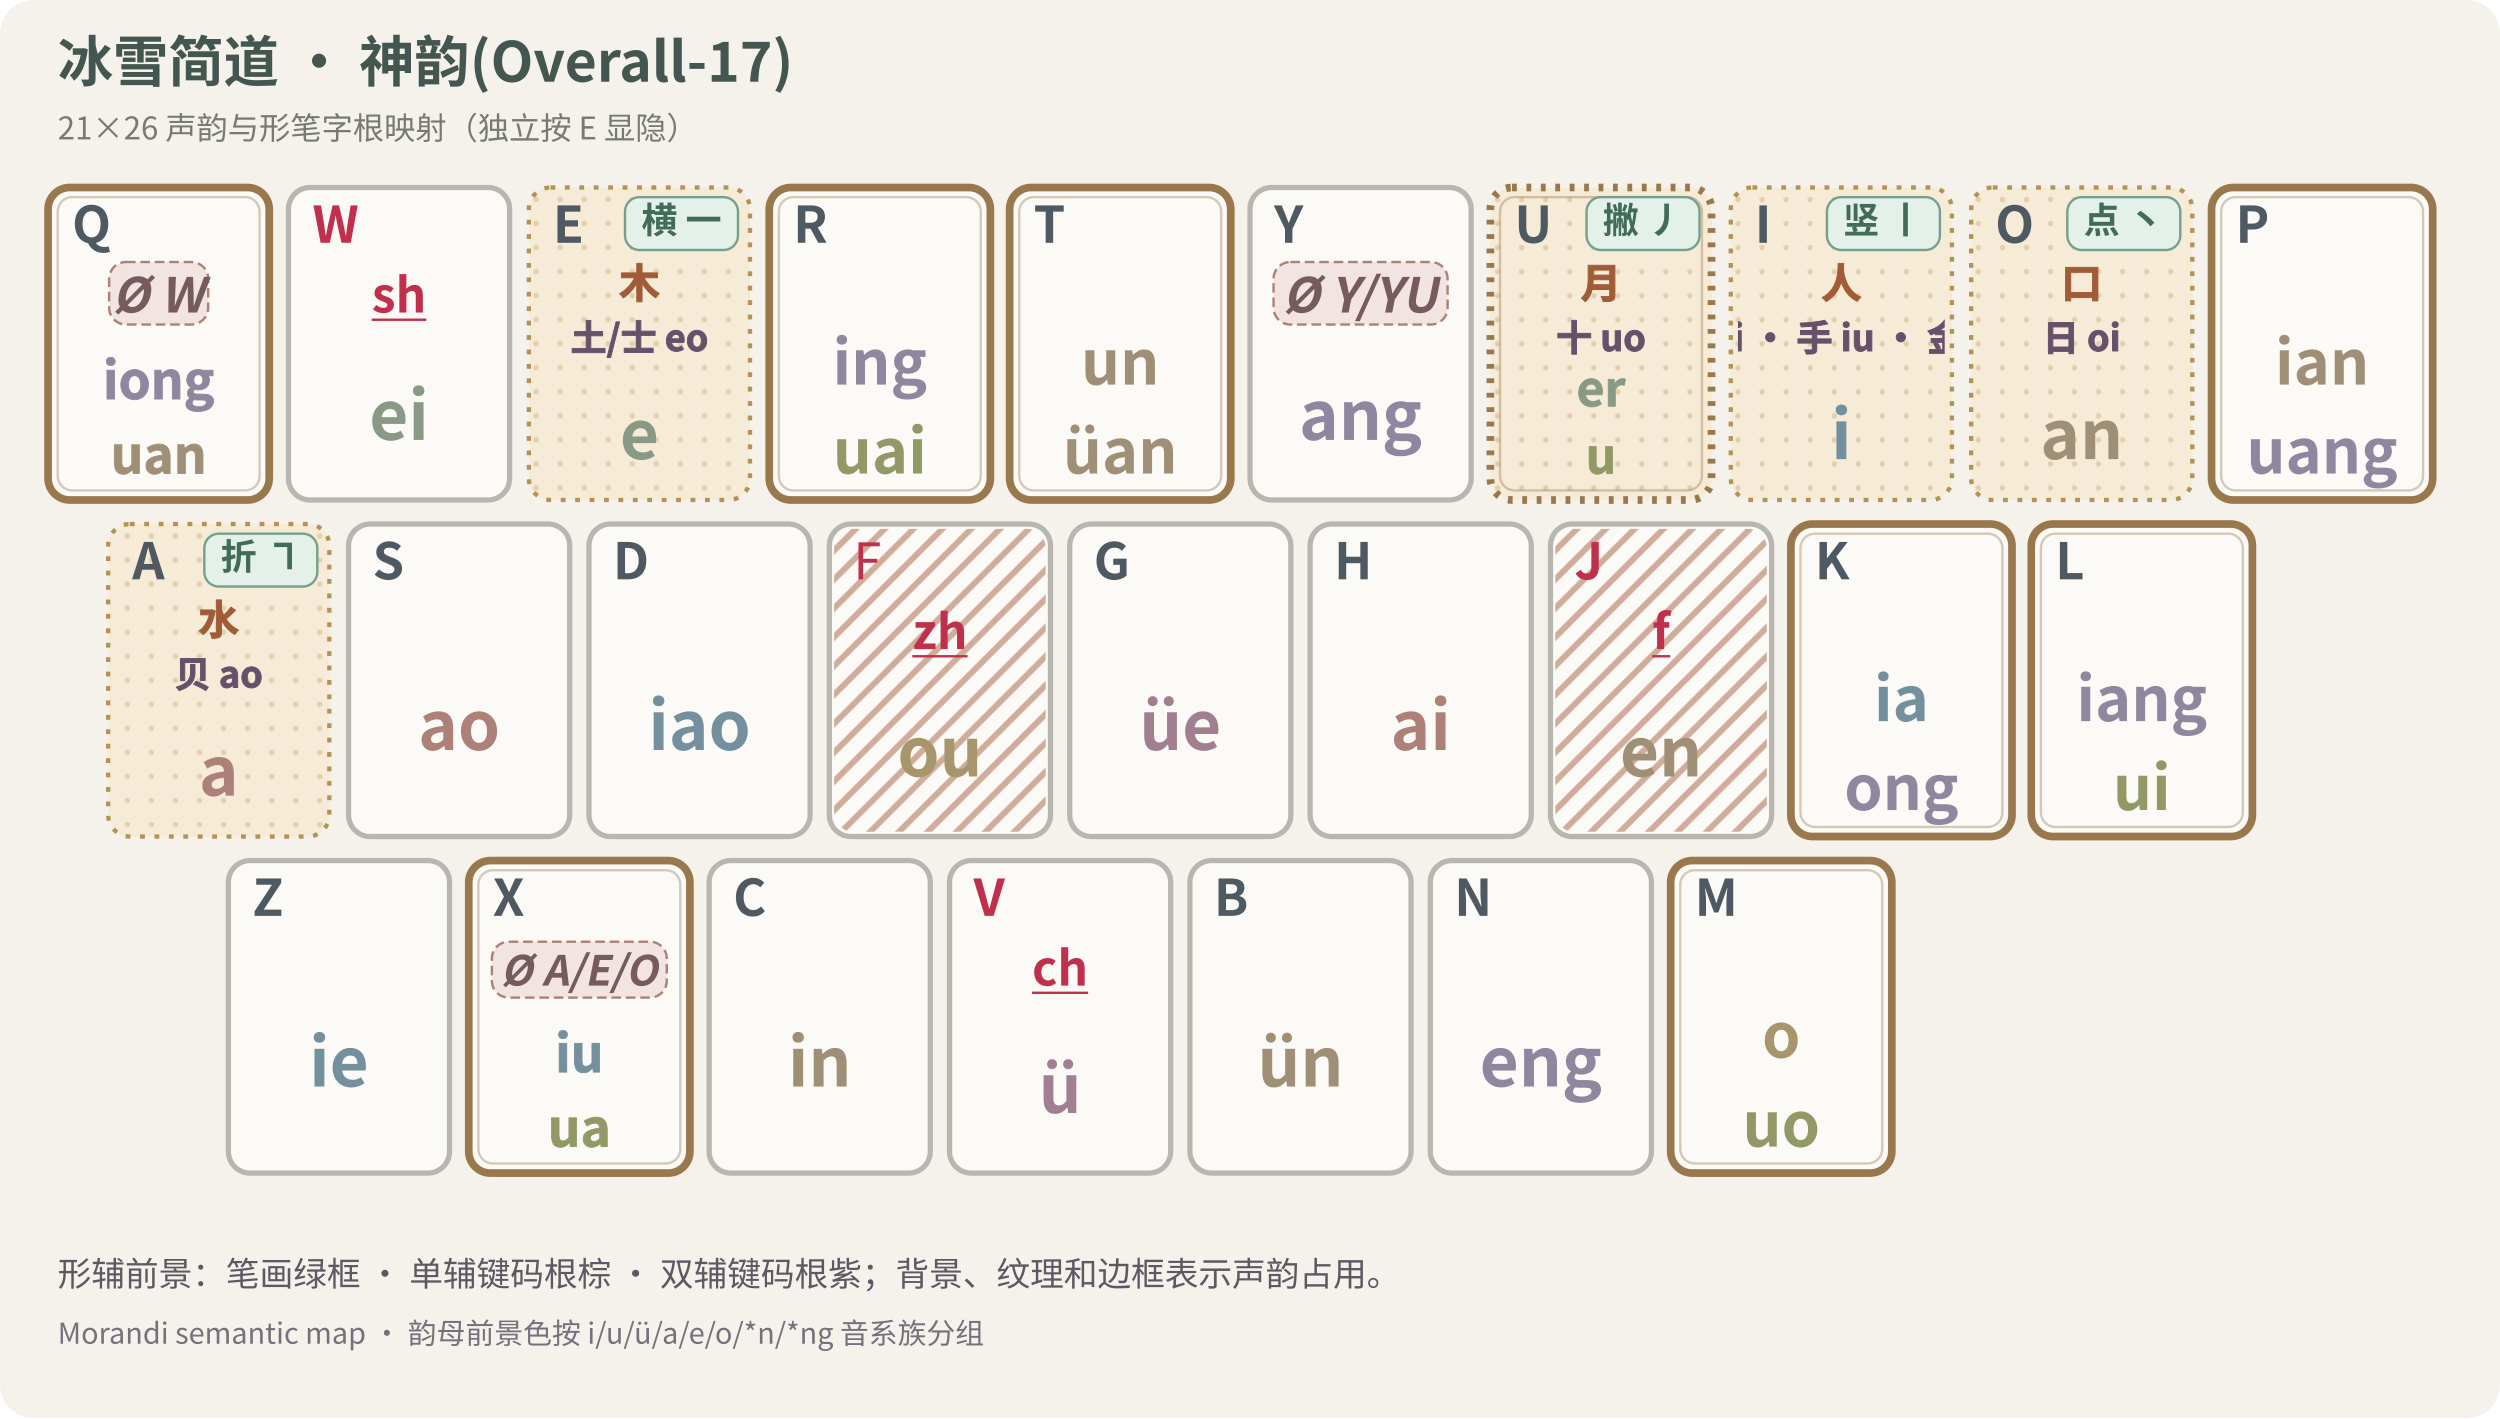
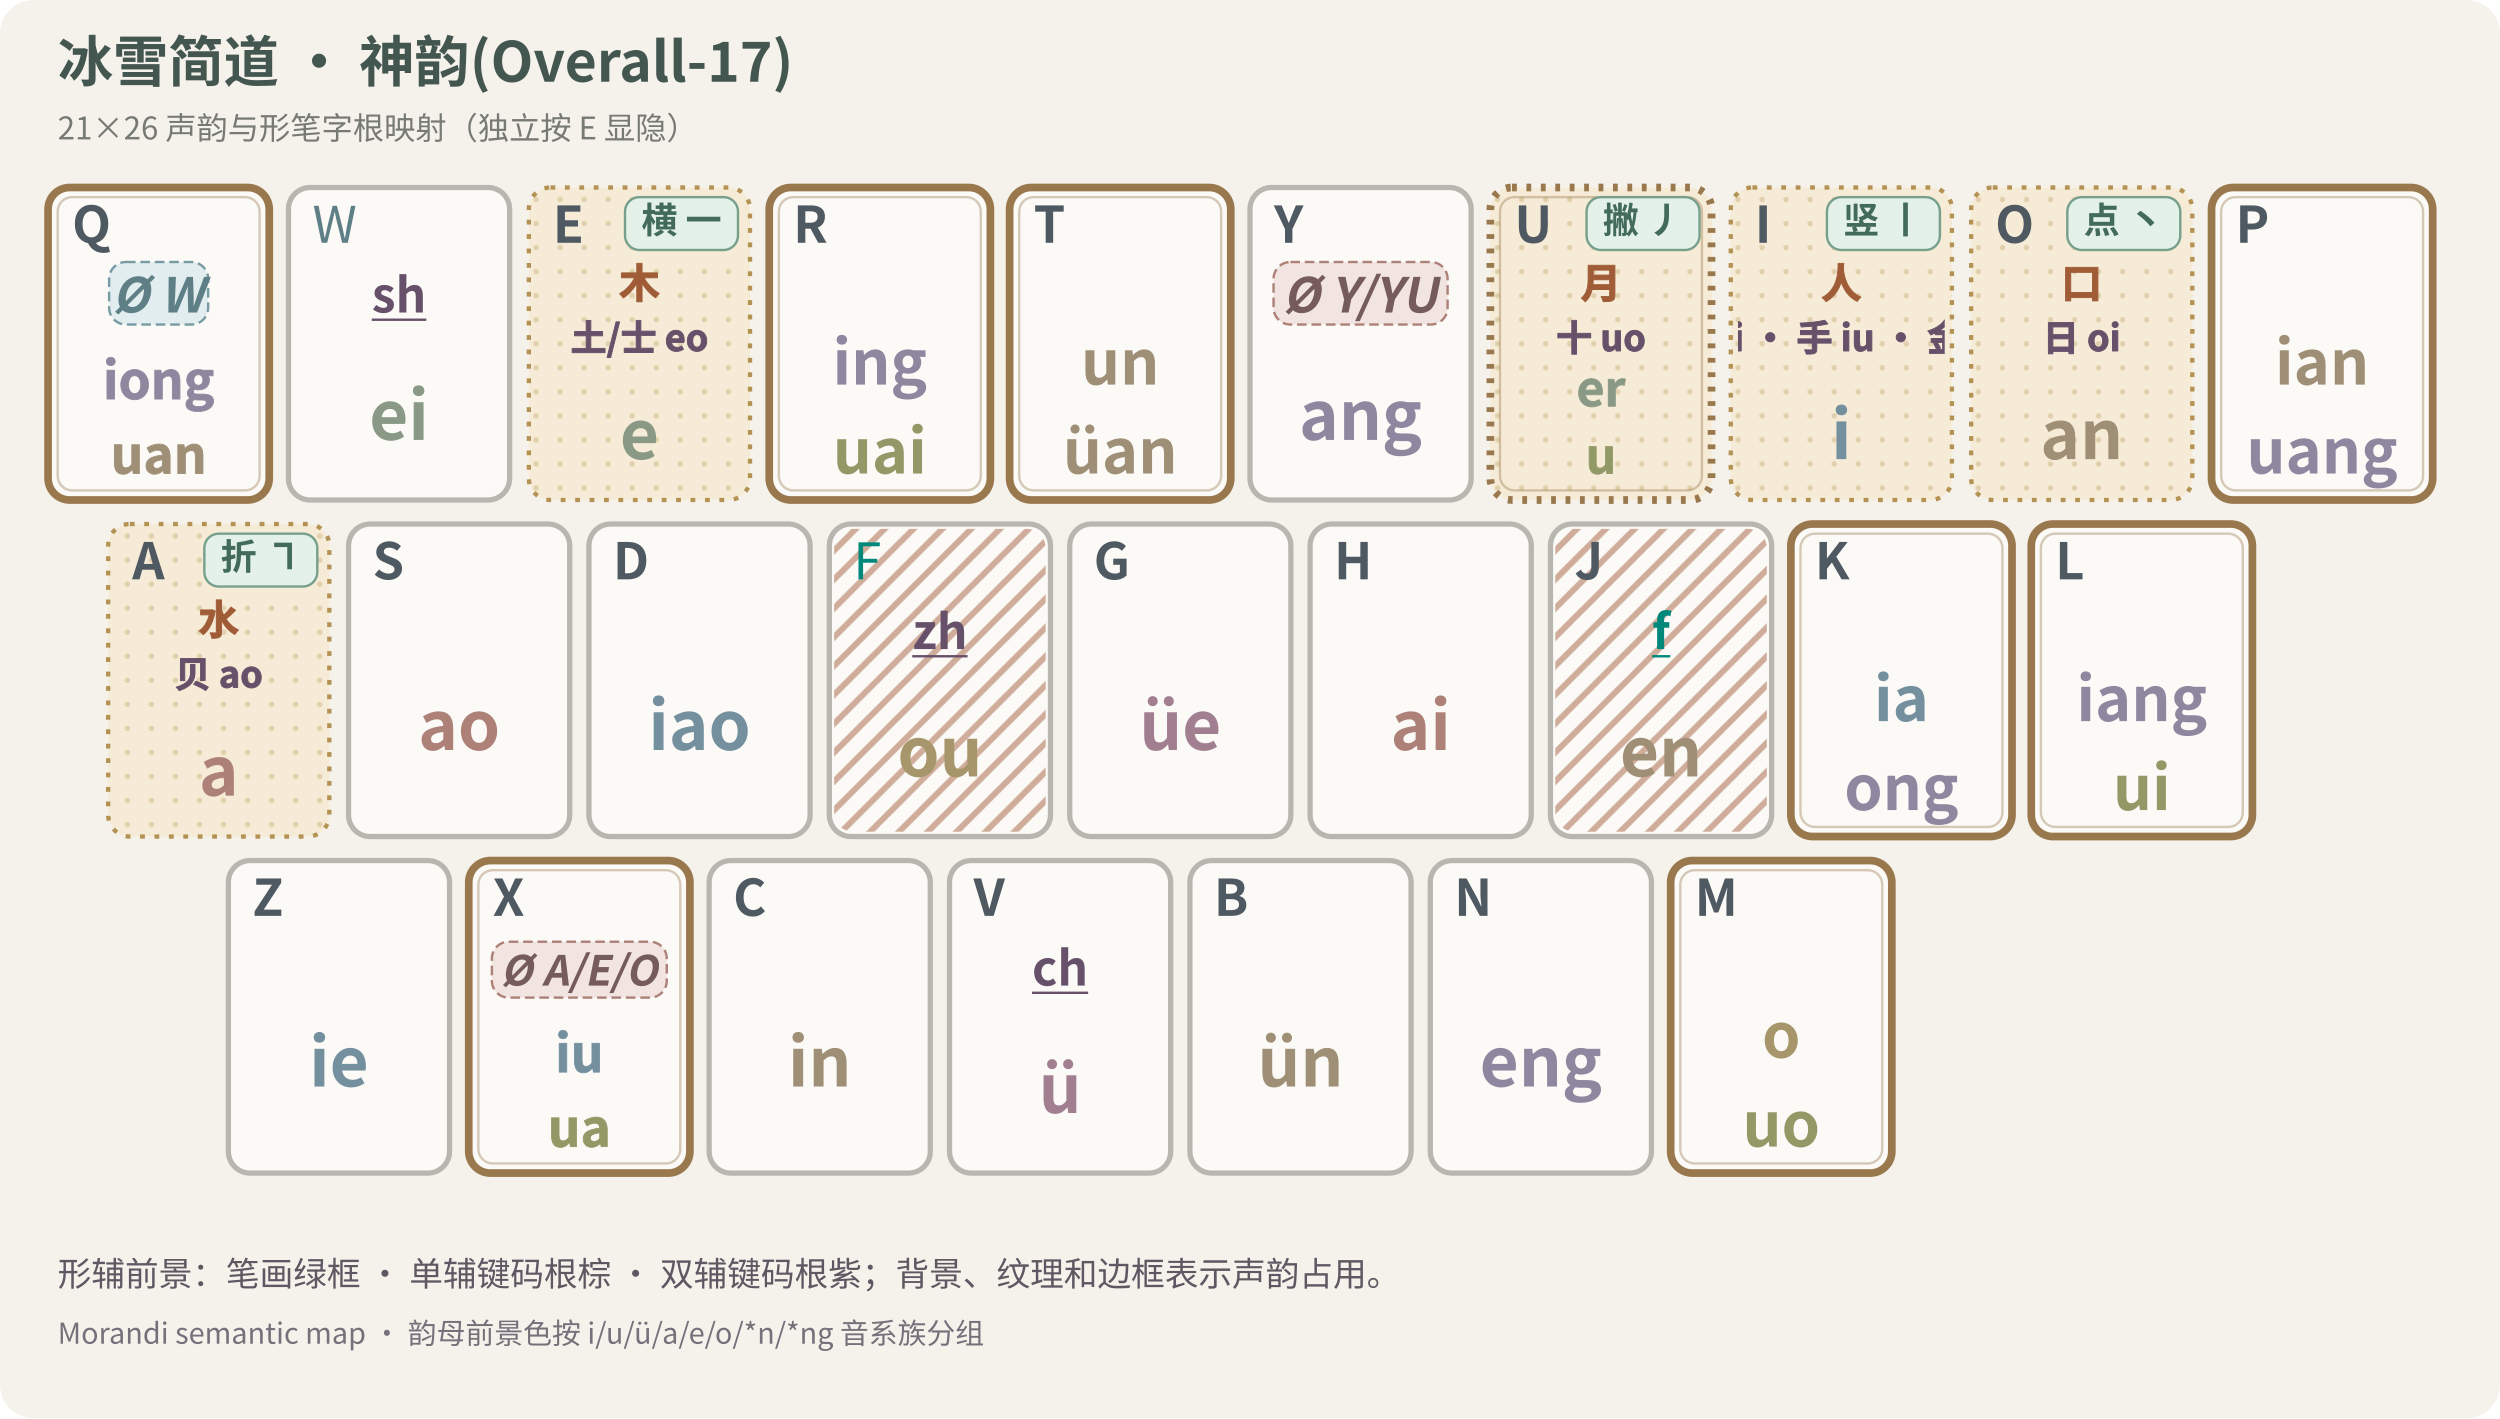
<svg xmlns="http://www.w3.org/2000/svg" class="keysvg nf4-keysvg" viewBox="0 0 1040 590" role="img" aria-labelledby="title desc">
  <defs>
    <pattern id="nf4-both" width="12" height="12" patternUnits="userSpaceOnUse">
      <rect width="12" height="12" fill="#fbfaf7" />
    </pattern>
    <pattern id="nf4-ionly" width="9" height="9" patternUnits="userSpaceOnUse">
      <rect width="9" height="9" fill="#e3eef4" />
      <path d="M2 0V9M7 0V9" stroke="#7399ad" stroke-opacity=".18" />
    </pattern>
    <pattern id="nf4-ronly" width="10" height="10" patternUnits="userSpaceOnUse">
      <rect width="10" height="10" fill="#f6ebd6" />
      <circle cx="3" cy="3" r="1.15" fill="#b39253" fill-opacity=".3" />
    </pattern>
    <pattern id="nf4-none" width="10" height="10" patternUnits="userSpaceOnUse">
      <rect width="10" height="10" fill="#eeece8" />
      <path d="M0 10L10 0" stroke="#aaa6a4" stroke-opacity=".14" />
    </pattern>
    <pattern id="nf4-multi" width="9" height="9" patternUnits="userSpaceOnUse">
      <rect width="9" height="9" fill="#f8efe2" />
      <path d="M-2 2L2-2M0 9L9 0M7 11L11 7" stroke="#9a784e" stroke-width="1.6" stroke-opacity=".27" />
    </pattern>
    <pattern id="nf4-anchor" width="12" height="12" patternUnits="userSpaceOnUse">
      <path d="M-3 3L3-3M0 12L12 0M9 15L15 9" stroke="#a05b37" stroke-width="2.5" stroke-opacity=".48" />
    </pattern>
  </defs>
  <rect width="1040" height="590" rx="14" fill="#f5f2ec" />
  <text x="24" y="34" font-family="Microsoft YaHei UI, Noto Sans CJK SC, sans-serif" font-size="23" fill="#445650" text-anchor="start" font-weight="760">冰雪简道 · 神韵(Overall-17)</text>
  <text x="24" y="58" font-family="Microsoft YaHei UI, Noto Sans CJK SC, sans-serif" font-size="13" fill="#767a73" text-anchor="start" font-weight="500">21×26 声韵与形笔字根映射（独立按 E 显隐）</text>
  <g data-key="Q" data-role="sound" data-multi="true">
    <clipPath id="snow_shenyun_shape-clip-0-0">
      <rect x="23" y="81" width="86" height="124" rx="7" />
    </clipPath>
    <rect x="20" y="78" width="92" height="130" rx="9" fill="#fbfaf7" stroke="#9a784e" stroke-width="3.2" />
    <rect x="24" y="82" width="84" height="122" rx="6" fill="none" stroke="#9a784e" stroke-opacity=".38" />
    <g clip-path="url(#snow_shenyun_shape-clip-0-0)">
      <text x="30" y="101" font-family="Microsoft YaHei UI, Noto Sans CJK SC, sans-serif" font-size="21" fill="#4f5962" text-anchor="start" font-weight="800" data-key-label="true">Q</text>
-       <rect x="45.4" y="109" width="41.2" height="26" rx="7" fill="#f1e4e1" stroke="#ad8178" stroke-dasharray="4 2" />
-       <text x="66" y="130" text-anchor="middle" font-family="Microsoft YaHei UI, Noto Sans CJK SC, sans-serif" font-size="20" font-weight="700" font-style="italic" fill="#765b5c">Ø W</text>
+       <rect x="45.4" y="109" width="41.2" height="26" rx="7" fill="#e2edf0" stroke="#789aa2" stroke-dasharray="4 2" />
+       <text x="66" y="130" text-anchor="middle" font-family="Microsoft YaHei UI, Noto Sans CJK SC, sans-serif" font-size="20" font-weight="700" font-style="italic" fill="#5f7f86">Ø W</text>
      <text x="66" y="166" font-family="Microsoft YaHei UI, Noto Sans CJK SC, sans-serif" font-size="21.39" fill="#8f879f" text-anchor="middle" font-weight="800" data-final="iong" paint-order="stroke" stroke="#8f879f" stroke-width="0.35" stroke-linejoin="round">iong</text>
      <text x="66" y="197" font-family="Microsoft YaHei UI, Noto Sans CJK SC, sans-serif" font-size="21.39" fill="#9f8f76" text-anchor="middle" font-weight="800" data-final="uan" paint-order="stroke" stroke="#9f8f76" stroke-width="0.35" stroke-linejoin="round">uan</text>
    </g>
  </g>
  <g data-key="W" data-role="sound">
    <clipPath id="snow_shenyun_shape-clip-0-1">
      <rect x="123" y="81" width="86" height="124" rx="7" />
    </clipPath>
    <rect x="120" y="78" width="92" height="130" rx="9" fill="#fbfaf7" stroke="#b8b7af" stroke-width="2.2" />
    <g clip-path="url(#snow_shenyun_shape-clip-0-1)">
-       <text x="130" y="101" font-family="Microsoft YaHei UI, Noto Sans CJK SC, sans-serif" font-size="21" fill="#c02f4b" text-anchor="start" font-weight="800" data-key-label="true">W</text>
-       <text x="166" y="130" text-anchor="middle" font-family="Microsoft YaHei UI, Noto Sans CJK SC, sans-serif" font-size="20" font-weight="700" text-decoration="underline" fill="#c02f4b">sh</text>
+       <text x="130" y="101" font-family="Microsoft YaHei UI, Noto Sans CJK SC, sans-serif" font-size="21" fill="#5f7f86" text-anchor="start" font-weight="500" data-key-label="true">W</text>
+       <text x="166" y="130" text-anchor="middle" font-family="Microsoft YaHei UI, Noto Sans CJK SC, sans-serif" font-size="20" font-weight="700" text-decoration="underline" fill="#66506a">sh</text>
      <text x="166" y="183" font-family="Microsoft YaHei UI, Noto Sans CJK SC, sans-serif" font-size="28" fill="#899985" text-anchor="middle" font-weight="600" data-final="ei">ei</text>
    </g>
  </g>
  <g data-key="E" data-role="rhyme-auxiliary">
    <clipPath id="snow_shenyun_shape-clip-0-2">
      <rect x="223" y="81" width="86" height="124" rx="7" />
    </clipPath>
    <rect x="220" y="78" width="92" height="130" rx="9" fill="url(#nf4-ronly)" stroke="#b39253" stroke-width="1.8" stroke-dasharray="2 4" />
    <g clip-path="url(#snow_shenyun_shape-clip-0-2)">
      <text x="230" y="101" font-family="Microsoft YaHei UI, Noto Sans CJK SC, sans-serif" font-size="21" fill="#4f5962" text-anchor="start" font-weight="800" data-key-label="true">E</text>
      <g data-aux-badge="stroke">
        <rect x="260" y="82" width="47" height="22" rx="6" fill="#e4f1e9" stroke="#77a08c" />
        <text x="283.5" y="97" font-family="Microsoft YaHei UI, Noto Sans CJK SC, sans-serif" font-size="15" fill="#426b59" text-anchor="middle" font-weight="750" data-aux-kind="stroke">横 一</text>
      </g>
      <text x="266" y="124" font-family="Microsoft YaHei UI, Noto Sans CJK SC, sans-serif" font-size="17" fill="#a05b37" text-anchor="middle" font-weight="800" data-aux-kind="single-root" paint-order="stroke" stroke="#a05b37" stroke-width="0.4" stroke-linejoin="round">木</text>
      <text x="266" y="146" font-family="Microsoft YaHei UI, Noto Sans CJK SC, sans-serif" font-size="15" fill="#66506a" text-anchor="middle" font-weight="800" data-aux-kind="double-root" paint-order="stroke" stroke="#66506a" stroke-width="0.4" stroke-linejoin="round">土/士 eo</text>
      <text x="266" y="191" font-family="Microsoft YaHei UI, Noto Sans CJK SC, sans-serif" font-size="28" fill="#899985" text-anchor="middle" font-weight="600" data-final="e">e</text>
    </g>
  </g>
  <g data-key="R" data-role="sound" data-multi="true">
    <clipPath id="snow_shenyun_shape-clip-0-3">
      <rect x="323" y="81" width="86" height="124" rx="7" />
    </clipPath>
    <rect x="320" y="78" width="92" height="130" rx="9" fill="#fbfaf7" stroke="#9a784e" stroke-width="3.2" />
    <rect x="324" y="82" width="84" height="122" rx="6" fill="none" stroke="#9a784e" stroke-opacity=".38" />
    <g clip-path="url(#snow_shenyun_shape-clip-0-3)">
      <text x="330" y="101" font-family="Microsoft YaHei UI, Noto Sans CJK SC, sans-serif" font-size="21" fill="#4f5962" text-anchor="start" font-weight="800" data-key-label="true">R</text>
      <text x="366" y="160" font-family="Microsoft YaHei UI, Noto Sans CJK SC, sans-serif" font-size="25.53" fill="#8f879f" text-anchor="middle" font-weight="600" data-final="ing">ing</text>
      <text x="366" y="197" font-family="Microsoft YaHei UI, Noto Sans CJK SC, sans-serif" font-size="25.53" fill="#929967" text-anchor="middle" font-weight="600" data-final="uai">uai</text>
    </g>
  </g>
  <g data-key="T" data-role="sound" data-multi="true">
    <clipPath id="snow_shenyun_shape-clip-0-4">
      <rect x="423" y="81" width="86" height="124" rx="7" />
    </clipPath>
    <rect x="420" y="78" width="92" height="130" rx="9" fill="#fbfaf7" stroke="#9a784e" stroke-width="3.2" />
    <rect x="424" y="82" width="84" height="122" rx="6" fill="none" stroke="#9a784e" stroke-opacity=".38" />
    <g clip-path="url(#snow_shenyun_shape-clip-0-4)">
      <text x="430" y="101" font-family="Microsoft YaHei UI, Noto Sans CJK SC, sans-serif" font-size="21" fill="#4f5962" text-anchor="start" font-weight="800" data-key-label="true">T</text>
      <text x="466" y="160" font-family="Microsoft YaHei UI, Noto Sans CJK SC, sans-serif" font-size="25.53" fill="#9f8f76" text-anchor="middle" font-weight="600" data-final="un">un</text>
      <text x="466" y="197" font-family="Microsoft YaHei UI, Noto Sans CJK SC, sans-serif" font-size="25.53" fill="#9f8f76" text-anchor="middle" font-weight="600" data-final="van">üan</text>
    </g>
  </g>
  <g data-key="Y" data-role="sound">
    <clipPath id="snow_shenyun_shape-clip-0-5">
      <rect x="523" y="81" width="86" height="124" rx="7" />
    </clipPath>
    <rect x="520" y="78" width="92" height="130" rx="9" fill="#fbfaf7" stroke="#b8b7af" stroke-width="2.2" />
    <g clip-path="url(#snow_shenyun_shape-clip-0-5)">
      <text x="530" y="101" font-family="Microsoft YaHei UI, Noto Sans CJK SC, sans-serif" font-size="21" fill="#4f5962" text-anchor="start" font-weight="800" data-key-label="true">Y</text>
      <rect x="529.8" y="109" width="72.4" height="26" rx="7" fill="#f1e4e1" stroke="#ad8178" stroke-dasharray="4 2" />
      <text x="566" y="130" text-anchor="middle" font-family="Microsoft YaHei UI, Noto Sans CJK SC, sans-serif" font-size="20" font-weight="700" font-style="italic" fill="#765b5c">Ø Y/YU</text>
      <text x="566" y="183" font-family="Microsoft YaHei UI, Noto Sans CJK SC, sans-serif" font-size="28" fill="#8f879f" text-anchor="middle" font-weight="600" data-final="ang">ang</text>
    </g>
  </g>
  <g data-key="U" data-role="rhyme-auxiliary" data-multi="true">
    <clipPath id="snow_shenyun_shape-clip-0-6">
      <rect x="623" y="81" width="86" height="124" rx="7" />
    </clipPath>
    <rect x="620" y="78" width="92" height="130" rx="9" fill="url(#nf4-ronly)" stroke="#9a784e" stroke-width="3.2" stroke-dasharray="2 4" />
    <rect x="624" y="82" width="84" height="122" rx="6" fill="none" stroke="#9a784e" stroke-opacity=".38" />
    <g clip-path="url(#snow_shenyun_shape-clip-0-6)">
      <text x="630" y="101" font-family="Microsoft YaHei UI, Noto Sans CJK SC, sans-serif" font-size="21" fill="#4f5962" text-anchor="start" font-weight="800" data-key-label="true">U</text>
      <g data-aux-badge="stroke">
        <rect x="660" y="82" width="47" height="22" rx="6" fill="#e4f1e9" stroke="#77a08c" />
        <text x="683.5" y="97" font-family="Microsoft YaHei UI, Noto Sans CJK SC, sans-serif" font-size="15" fill="#426b59" text-anchor="middle" font-weight="750" data-aux-kind="stroke">撇 丿</text>
      </g>
      <text x="666" y="124" font-family="Microsoft YaHei UI, Noto Sans CJK SC, sans-serif" font-size="17" fill="#a05b37" text-anchor="middle" font-weight="800" data-aux-kind="single-root" paint-order="stroke" stroke="#a05b37" stroke-width="0.4" stroke-linejoin="round">月</text>
      <text x="666" y="146" font-family="Microsoft YaHei UI, Noto Sans CJK SC, sans-serif" font-size="15" fill="#66506a" text-anchor="middle" font-weight="800" data-aux-kind="double-root" paint-order="stroke" stroke="#66506a" stroke-width="0.4" stroke-linejoin="round">十 uo</text>
      <text x="666" y="169" font-family="Microsoft YaHei UI, Noto Sans CJK SC, sans-serif" font-size="20" fill="#899985" text-anchor="middle" font-weight="800" data-final="er" paint-order="stroke" stroke="#899985" stroke-width="0.35" stroke-linejoin="round">er</text>
      <text x="666" y="197" font-family="Microsoft YaHei UI, Noto Sans CJK SC, sans-serif" font-size="20" fill="#929967" text-anchor="middle" font-weight="800" data-final="u" paint-order="stroke" stroke="#929967" stroke-width="0.35" stroke-linejoin="round">u</text>
    </g>
  </g>
  <g data-key="I" data-role="rhyme-auxiliary">
    <clipPath id="snow_shenyun_shape-clip-0-7">
      <rect x="723" y="81" width="86" height="124" rx="7" />
    </clipPath>
    <rect x="720" y="78" width="92" height="130" rx="9" fill="url(#nf4-ronly)" stroke="#b39253" stroke-width="1.8" stroke-dasharray="2 4" />
    <g clip-path="url(#snow_shenyun_shape-clip-0-7)">
      <text x="730" y="101" font-family="Microsoft YaHei UI, Noto Sans CJK SC, sans-serif" font-size="21" fill="#4f5962" text-anchor="start" font-weight="800" data-key-label="true">I</text>
      <g data-aux-badge="stroke">
        <rect x="760" y="82" width="47" height="22" rx="6" fill="#e4f1e9" stroke="#77a08c" />
        <text x="783.5" y="97" font-family="Microsoft YaHei UI, Noto Sans CJK SC, sans-serif" font-size="15" fill="#426b59" text-anchor="middle" font-weight="750" data-aux-kind="stroke">竖 丨</text>
      </g>
      <text x="766" y="124" font-family="Microsoft YaHei UI, Noto Sans CJK SC, sans-serif" font-size="17" fill="#a05b37" text-anchor="middle" font-weight="800" data-aux-kind="single-root" paint-order="stroke" stroke="#a05b37" stroke-width="0.4" stroke-linejoin="round">人</text>
      <text x="766" y="146" font-family="Microsoft YaHei UI, Noto Sans CJK SC, sans-serif" font-size="15" fill="#66506a" text-anchor="middle" font-weight="800" data-aux-kind="double-root" textLength="76" lengthAdjust="spacingAndGlyphs" paint-order="stroke" stroke="#66506a" stroke-width="0.4" stroke-linejoin="round">艹 ii · 手 iu · 金 io</text>
      <text x="766" y="191" font-family="Microsoft YaHei UI, Noto Sans CJK SC, sans-serif" font-size="28" fill="#748f9e" text-anchor="middle" font-weight="600" data-final="i">i</text>
    </g>
  </g>
  <g data-key="O" data-role="rhyme-auxiliary">
    <clipPath id="snow_shenyun_shape-clip-0-8">
      <rect x="823" y="81" width="86" height="124" rx="7" />
    </clipPath>
    <rect x="820" y="78" width="92" height="130" rx="9" fill="url(#nf4-ronly)" stroke="#b39253" stroke-width="1.8" stroke-dasharray="2 4" />
    <g clip-path="url(#snow_shenyun_shape-clip-0-8)">
      <text x="830" y="101" font-family="Microsoft YaHei UI, Noto Sans CJK SC, sans-serif" font-size="21" fill="#4f5962" text-anchor="start" font-weight="800" data-key-label="true">O</text>
      <g data-aux-badge="stroke">
        <rect x="860" y="82" width="47" height="22" rx="6" fill="#e4f1e9" stroke="#77a08c" />
        <text x="883.5" y="97" font-family="Microsoft YaHei UI, Noto Sans CJK SC, sans-serif" font-size="15" fill="#426b59" text-anchor="middle" font-weight="750" data-aux-kind="stroke">点 丶</text>
      </g>
      <text x="866" y="124" font-family="Microsoft YaHei UI, Noto Sans CJK SC, sans-serif" font-size="17" fill="#a05b37" text-anchor="middle" font-weight="800" data-aux-kind="single-root" paint-order="stroke" stroke="#a05b37" stroke-width="0.4" stroke-linejoin="round">口</text>
      <text x="866" y="146" font-family="Microsoft YaHei UI, Noto Sans CJK SC, sans-serif" font-size="15" fill="#66506a" text-anchor="middle" font-weight="800" data-aux-kind="double-root" paint-order="stroke" stroke="#66506a" stroke-width="0.4" stroke-linejoin="round">日 oi</text>
      <text x="866" y="191" font-family="Microsoft YaHei UI, Noto Sans CJK SC, sans-serif" font-size="28" fill="#9f8f76" text-anchor="middle" font-weight="600" data-final="an">an</text>
    </g>
  </g>
  <g data-key="P" data-role="sound" data-multi="true">
    <clipPath id="snow_shenyun_shape-clip-0-9">
      <rect x="923" y="81" width="86" height="124" rx="7" />
    </clipPath>
    <rect x="920" y="78" width="92" height="130" rx="9" fill="#fbfaf7" stroke="#9a784e" stroke-width="3.2" />
    <rect x="924" y="82" width="84" height="122" rx="6" fill="none" stroke="#9a784e" stroke-opacity=".38" />
    <g clip-path="url(#snow_shenyun_shape-clip-0-9)">
      <text x="930" y="101" font-family="Microsoft YaHei UI, Noto Sans CJK SC, sans-serif" font-size="21" fill="#4f5962" text-anchor="start" font-weight="800" data-key-label="true">P</text>
      <text x="966" y="160" font-family="Microsoft YaHei UI, Noto Sans CJK SC, sans-serif" font-size="25.53" fill="#9f8f76" text-anchor="middle" font-weight="600" data-final="ian">ian</text>
      <text x="966" y="197" font-family="Microsoft YaHei UI, Noto Sans CJK SC, sans-serif" font-size="25.53" fill="#8f879f" text-anchor="middle" font-weight="600" data-final="uang">uang</text>
    </g>
  </g>
  <g data-key="A" data-role="rhyme-auxiliary">
    <clipPath id="snow_shenyun_shape-clip-1-0">
      <rect x="48" y="221" width="86" height="124" rx="7" />
    </clipPath>
    <rect x="45" y="218" width="92" height="130" rx="9" fill="url(#nf4-ronly)" stroke="#b39253" stroke-width="1.8" stroke-dasharray="2 4" />
    <g clip-path="url(#snow_shenyun_shape-clip-1-0)">
      <text x="55" y="241" font-family="Microsoft YaHei UI, Noto Sans CJK SC, sans-serif" font-size="21" fill="#4f5962" text-anchor="start" font-weight="800" data-key-label="true">A</text>
      <g data-aux-badge="stroke">
        <rect x="85" y="222" width="47" height="22" rx="6" fill="#e4f1e9" stroke="#77a08c" />
        <text x="108.5" y="237" font-family="Microsoft YaHei UI, Noto Sans CJK SC, sans-serif" font-size="15" fill="#426b59" text-anchor="middle" font-weight="750" data-aux-kind="stroke">折 ㇕</text>
      </g>
      <text x="91" y="264" font-family="Microsoft YaHei UI, Noto Sans CJK SC, sans-serif" font-size="17" fill="#a05b37" text-anchor="middle" font-weight="800" data-aux-kind="single-root" paint-order="stroke" stroke="#a05b37" stroke-width="0.4" stroke-linejoin="round">水</text>
      <text x="91" y="286" font-family="Microsoft YaHei UI, Noto Sans CJK SC, sans-serif" font-size="15" fill="#66506a" text-anchor="middle" font-weight="800" data-aux-kind="double-root" paint-order="stroke" stroke="#66506a" stroke-width="0.4" stroke-linejoin="round">贝 ao</text>
      <text x="91" y="331" font-family="Microsoft YaHei UI, Noto Sans CJK SC, sans-serif" font-size="28" fill="#ad8178" text-anchor="middle" font-weight="600" data-final="a">a</text>
    </g>
  </g>
  <g data-key="S" data-role="sound">
    <clipPath id="snow_shenyun_shape-clip-1-1">
      <rect x="148" y="221" width="86" height="124" rx="7" />
    </clipPath>
    <rect x="145" y="218" width="92" height="130" rx="9" fill="#fbfaf7" stroke="#b8b7af" stroke-width="2.2" />
    <g clip-path="url(#snow_shenyun_shape-clip-1-1)">
      <text x="155" y="241" font-family="Microsoft YaHei UI, Noto Sans CJK SC, sans-serif" font-size="21" fill="#4f5962" text-anchor="start" font-weight="800" data-key-label="true">S</text>
      <text x="191" y="312" font-family="Microsoft YaHei UI, Noto Sans CJK SC, sans-serif" font-size="28" fill="#ad8178" text-anchor="middle" font-weight="600" data-final="ao">ao</text>
    </g>
  </g>
  <g data-key="D" data-role="sound">
    <clipPath id="snow_shenyun_shape-clip-1-2">
      <rect x="248" y="221" width="86" height="124" rx="7" />
    </clipPath>
    <rect x="245" y="218" width="92" height="130" rx="9" fill="#fbfaf7" stroke="#b8b7af" stroke-width="2.2" />
    <g clip-path="url(#snow_shenyun_shape-clip-1-2)">
      <text x="255" y="241" font-family="Microsoft YaHei UI, Noto Sans CJK SC, sans-serif" font-size="21" fill="#4f5962" text-anchor="start" font-weight="800" data-key-label="true">D</text>
      <text x="291" y="312" font-family="Microsoft YaHei UI, Noto Sans CJK SC, sans-serif" font-size="28" fill="#748f9e" text-anchor="middle" font-weight="600" data-final="iao">iao</text>
    </g>
  </g>
  <g data-key="F" data-role="sound">
    <clipPath id="snow_shenyun_shape-clip-1-3">
      <rect x="348" y="221" width="86" height="124" rx="7" />
    </clipPath>
    <rect x="345" y="218" width="92" height="130" rx="9" fill="#fbfaf7" stroke="#b8b7af" stroke-width="2.2" />
    <rect x="347" y="220" width="88" height="126" rx="8" fill="url(#nf4-anchor)" pointer-events="none" />
    <g clip-path="url(#snow_shenyun_shape-clip-1-3)">
-       <text x="355" y="241" font-family="Microsoft YaHei UI, Noto Sans CJK SC, sans-serif" font-size="21" fill="#c02f4b" text-anchor="start" font-weight="500" data-key-label="true">F</text>
-       <text x="391" y="270" text-anchor="middle" font-family="Microsoft YaHei UI, Noto Sans CJK SC, sans-serif" font-size="20" font-weight="700" text-decoration="underline" fill="#c02f4b">zh</text>
+       <text x="355" y="241" font-family="Microsoft YaHei UI, Noto Sans CJK SC, sans-serif" font-size="21" fill="#00897b" text-anchor="start" font-weight="500" data-key-label="true">F</text>
+       <text x="391" y="270" text-anchor="middle" font-family="Microsoft YaHei UI, Noto Sans CJK SC, sans-serif" font-size="20" font-weight="700" text-decoration="underline" fill="#66506a">zh</text>
      <text x="391" y="323" font-family="Microsoft YaHei UI, Noto Sans CJK SC, sans-serif" font-size="28" fill="#a7966c" text-anchor="middle" font-weight="600" data-final="ou">ou</text>
    </g>
  </g>
  <g data-key="G" data-role="sound">
    <clipPath id="snow_shenyun_shape-clip-1-4">
      <rect x="448" y="221" width="86" height="124" rx="7" />
    </clipPath>
    <rect x="445" y="218" width="92" height="130" rx="9" fill="#fbfaf7" stroke="#b8b7af" stroke-width="2.2" />
    <g clip-path="url(#snow_shenyun_shape-clip-1-4)">
      <text x="455" y="241" font-family="Microsoft YaHei UI, Noto Sans CJK SC, sans-serif" font-size="21" fill="#4f5962" text-anchor="start" font-weight="800" data-key-label="true">G</text>
      <text x="491" y="312" font-family="Microsoft YaHei UI, Noto Sans CJK SC, sans-serif" font-size="28" fill="#a17f91" text-anchor="middle" font-weight="600" data-final="ve">üe</text>
    </g>
  </g>
  <g data-key="H" data-role="sound">
    <clipPath id="snow_shenyun_shape-clip-1-5">
      <rect x="548" y="221" width="86" height="124" rx="7" />
    </clipPath>
    <rect x="545" y="218" width="92" height="130" rx="9" fill="#fbfaf7" stroke="#b8b7af" stroke-width="2.2" />
    <g clip-path="url(#snow_shenyun_shape-clip-1-5)">
      <text x="555" y="241" font-family="Microsoft YaHei UI, Noto Sans CJK SC, sans-serif" font-size="21" fill="#4f5962" text-anchor="start" font-weight="800" data-key-label="true">H</text>
      <text x="591" y="312" font-family="Microsoft YaHei UI, Noto Sans CJK SC, sans-serif" font-size="28" fill="#ad8178" text-anchor="middle" font-weight="600" data-final="ai">ai</text>
    </g>
  </g>
  <g data-key="J" data-role="sound">
    <clipPath id="snow_shenyun_shape-clip-1-6">
      <rect x="648" y="221" width="86" height="124" rx="7" />
    </clipPath>
    <rect x="645" y="218" width="92" height="130" rx="9" fill="#fbfaf7" stroke="#b8b7af" stroke-width="2.2" />
    <rect x="647" y="220" width="88" height="126" rx="8" fill="url(#nf4-anchor)" pointer-events="none" />
    <g clip-path="url(#snow_shenyun_shape-clip-1-6)">
-       <text x="655" y="241" font-family="Microsoft YaHei UI, Noto Sans CJK SC, sans-serif" font-size="21" fill="#c02f4b" text-anchor="start" font-weight="800" data-key-label="true">J</text>
-       <text x="691" y="270" text-anchor="middle" font-family="Microsoft YaHei UI, Noto Sans CJK SC, sans-serif" font-size="20" font-weight="700" text-decoration="underline" fill="#c02f4b">f</text>
+       <text x="655" y="241" font-family="Microsoft YaHei UI, Noto Sans CJK SC, sans-serif" font-size="21" fill="#4f5962" text-anchor="start" font-weight="800" data-key-label="true">J</text>
+       <text x="691" y="270" text-anchor="middle" font-family="Microsoft YaHei UI, Noto Sans CJK SC, sans-serif" font-size="20" font-weight="700" text-decoration="underline" fill="#00897b">f</text>
      <text x="691" y="323" font-family="Microsoft YaHei UI, Noto Sans CJK SC, sans-serif" font-size="28" fill="#9f8f76" text-anchor="middle" font-weight="600" data-final="en">en</text>
    </g>
  </g>
  <g data-key="K" data-role="sound" data-multi="true">
    <clipPath id="snow_shenyun_shape-clip-1-7">
      <rect x="748" y="221" width="86" height="124" rx="7" />
    </clipPath>
    <rect x="745" y="218" width="92" height="130" rx="9" fill="#fbfaf7" stroke="#9a784e" stroke-width="3.2" />
    <rect x="749" y="222" width="84" height="122" rx="6" fill="none" stroke="#9a784e" stroke-opacity=".38" />
    <g clip-path="url(#snow_shenyun_shape-clip-1-7)">
      <text x="755" y="241" font-family="Microsoft YaHei UI, Noto Sans CJK SC, sans-serif" font-size="21" fill="#4f5962" text-anchor="start" font-weight="800" data-key-label="true">K</text>
      <text x="791" y="300" font-family="Microsoft YaHei UI, Noto Sans CJK SC, sans-serif" font-size="25.53" fill="#748f9e" text-anchor="middle" font-weight="600" data-final="ia">ia</text>
      <text x="791" y="337" font-family="Microsoft YaHei UI, Noto Sans CJK SC, sans-serif" font-size="25.53" fill="#8f879f" text-anchor="middle" font-weight="600" data-final="ong">ong</text>
    </g>
  </g>
  <g data-key="L" data-role="sound" data-multi="true">
    <clipPath id="snow_shenyun_shape-clip-1-8">
      <rect x="848" y="221" width="86" height="124" rx="7" />
    </clipPath>
    <rect x="845" y="218" width="92" height="130" rx="9" fill="#fbfaf7" stroke="#9a784e" stroke-width="3.2" />
    <rect x="849" y="222" width="84" height="122" rx="6" fill="none" stroke="#9a784e" stroke-opacity=".38" />
    <g clip-path="url(#snow_shenyun_shape-clip-1-8)">
      <text x="855" y="241" font-family="Microsoft YaHei UI, Noto Sans CJK SC, sans-serif" font-size="21" fill="#4f5962" text-anchor="start" font-weight="800" data-key-label="true">L</text>
      <text x="891" y="300" font-family="Microsoft YaHei UI, Noto Sans CJK SC, sans-serif" font-size="25.53" fill="#8f879f" text-anchor="middle" font-weight="600" data-final="iang">iang</text>
      <text x="891" y="337" font-family="Microsoft YaHei UI, Noto Sans CJK SC, sans-serif" font-size="25.53" fill="#929967" text-anchor="middle" font-weight="600" data-final="ui">ui</text>
    </g>
  </g>
  <g data-key="Z" data-role="sound">
    <clipPath id="snow_shenyun_shape-clip-2-0">
      <rect x="98" y="361" width="86" height="124" rx="7" />
    </clipPath>
    <rect x="95" y="358" width="92" height="130" rx="9" fill="#fbfaf7" stroke="#b8b7af" stroke-width="2.2" />
    <g clip-path="url(#snow_shenyun_shape-clip-2-0)">
      <text x="105" y="381" font-family="Microsoft YaHei UI, Noto Sans CJK SC, sans-serif" font-size="21" fill="#4f5962" text-anchor="start" font-weight="800" data-key-label="true">Z</text>
      <text x="141" y="452" font-family="Microsoft YaHei UI, Noto Sans CJK SC, sans-serif" font-size="28" fill="#748f9e" text-anchor="middle" font-weight="600" data-final="ie">ie</text>
    </g>
  </g>
  <g data-key="X" data-role="sound" data-multi="true">
    <clipPath id="snow_shenyun_shape-clip-2-1">
      <rect x="198" y="361" width="86" height="124" rx="7" />
    </clipPath>
    <rect x="195" y="358" width="92" height="130" rx="9" fill="#fbfaf7" stroke="#9a784e" stroke-width="3.2" />
    <rect x="199" y="362" width="84" height="122" rx="6" fill="none" stroke="#9a784e" stroke-opacity=".38" />
    <g clip-path="url(#snow_shenyun_shape-clip-2-1)">
      <text x="205" y="381" font-family="Microsoft YaHei UI, Noto Sans CJK SC, sans-serif" font-size="21" fill="#4f5962" text-anchor="start" font-weight="800" data-key-label="true">X</text>
      <rect x="204.621" y="391.759" width="72.759" height="23.241" rx="7" fill="#f1e4e1" stroke="#ad8178" stroke-dasharray="4 2" />
      <text x="241" y="410" text-anchor="middle" font-family="Microsoft YaHei UI, Noto Sans CJK SC, sans-serif" font-size="17.241" font-weight="700" font-style="italic" fill="#765b5c">Ø A/E/O</text>
      <text x="241" y="446" font-family="Microsoft YaHei UI, Noto Sans CJK SC, sans-serif" font-size="21.39" fill="#748f9e" text-anchor="middle" font-weight="800" data-final="iu" paint-order="stroke" stroke="#748f9e" stroke-width="0.35" stroke-linejoin="round">iu</text>
      <text x="241" y="477" font-family="Microsoft YaHei UI, Noto Sans CJK SC, sans-serif" font-size="21.39" fill="#929967" text-anchor="middle" font-weight="800" data-final="ua" paint-order="stroke" stroke="#929967" stroke-width="0.35" stroke-linejoin="round">ua</text>
    </g>
  </g>
  <g data-key="C" data-role="sound">
    <clipPath id="snow_shenyun_shape-clip-2-2">
      <rect x="298" y="361" width="86" height="124" rx="7" />
    </clipPath>
    <rect x="295" y="358" width="92" height="130" rx="9" fill="#fbfaf7" stroke="#b8b7af" stroke-width="2.2" />
    <g clip-path="url(#snow_shenyun_shape-clip-2-2)">
      <text x="305" y="381" font-family="Microsoft YaHei UI, Noto Sans CJK SC, sans-serif" font-size="21" fill="#4f5962" text-anchor="start" font-weight="800" data-key-label="true">C</text>
      <text x="341" y="452" font-family="Microsoft YaHei UI, Noto Sans CJK SC, sans-serif" font-size="28" fill="#9f8f76" text-anchor="middle" font-weight="600" data-final="in">in</text>
    </g>
  </g>
  <g data-key="V" data-role="sound">
    <clipPath id="snow_shenyun_shape-clip-2-3">
      <rect x="398" y="361" width="86" height="124" rx="7" />
    </clipPath>
    <rect x="395" y="358" width="92" height="130" rx="9" fill="#fbfaf7" stroke="#b8b7af" stroke-width="2.2" />
    <g clip-path="url(#snow_shenyun_shape-clip-2-3)">
-       <text x="405" y="381" font-family="Microsoft YaHei UI, Noto Sans CJK SC, sans-serif" font-size="21" fill="#c02f4b" text-anchor="start" font-weight="800" data-key-label="true">V</text>
-       <text x="441" y="410" text-anchor="middle" font-family="Microsoft YaHei UI, Noto Sans CJK SC, sans-serif" font-size="20" font-weight="700" text-decoration="underline" fill="#c02f4b">ch</text>
+       <text x="405" y="381" font-family="Microsoft YaHei UI, Noto Sans CJK SC, sans-serif" font-size="21" fill="#4f5962" text-anchor="start" font-weight="800" data-key-label="true">V</text>
+       <text x="441" y="410" text-anchor="middle" font-family="Microsoft YaHei UI, Noto Sans CJK SC, sans-serif" font-size="20" font-weight="700" text-decoration="underline" fill="#66506a">ch</text>
      <text x="441" y="463" font-family="Microsoft YaHei UI, Noto Sans CJK SC, sans-serif" font-size="28" fill="#a17f91" text-anchor="middle" font-weight="600" data-final="v">ü</text>
    </g>
  </g>
  <g data-key="B" data-role="sound">
    <clipPath id="snow_shenyun_shape-clip-2-4">
      <rect x="498" y="361" width="86" height="124" rx="7" />
    </clipPath>
    <rect x="495" y="358" width="92" height="130" rx="9" fill="#fbfaf7" stroke="#b8b7af" stroke-width="2.2" />
    <g clip-path="url(#snow_shenyun_shape-clip-2-4)">
      <text x="505" y="381" font-family="Microsoft YaHei UI, Noto Sans CJK SC, sans-serif" font-size="21" fill="#4f5962" text-anchor="start" font-weight="800" data-key-label="true">B</text>
      <text x="541" y="452" font-family="Microsoft YaHei UI, Noto Sans CJK SC, sans-serif" font-size="28" fill="#9f8f76" text-anchor="middle" font-weight="600" data-final="vn">ün</text>
    </g>
  </g>
  <g data-key="N" data-role="sound">
    <clipPath id="snow_shenyun_shape-clip-2-5">
      <rect x="598" y="361" width="86" height="124" rx="7" />
    </clipPath>
    <rect x="595" y="358" width="92" height="130" rx="9" fill="#fbfaf7" stroke="#b8b7af" stroke-width="2.2" />
    <g clip-path="url(#snow_shenyun_shape-clip-2-5)">
      <text x="605" y="381" font-family="Microsoft YaHei UI, Noto Sans CJK SC, sans-serif" font-size="21" fill="#4f5962" text-anchor="start" font-weight="800" data-key-label="true">N</text>
      <text x="641" y="452" font-family="Microsoft YaHei UI, Noto Sans CJK SC, sans-serif" font-size="28" fill="#8f879f" text-anchor="middle" font-weight="600" data-final="eng">eng</text>
    </g>
  </g>
  <g data-key="M" data-role="sound" data-multi="true">
    <clipPath id="snow_shenyun_shape-clip-2-6">
      <rect x="698" y="361" width="86" height="124" rx="7" />
    </clipPath>
    <rect x="695" y="358" width="92" height="130" rx="9" fill="#fbfaf7" stroke="#9a784e" stroke-width="3.2" />
    <rect x="699" y="362" width="84" height="122" rx="6" fill="none" stroke="#9a784e" stroke-opacity=".38" />
    <g clip-path="url(#snow_shenyun_shape-clip-2-6)">
      <text x="705" y="381" font-family="Microsoft YaHei UI, Noto Sans CJK SC, sans-serif" font-size="21" fill="#4f5962" text-anchor="start" font-weight="800" data-key-label="true">M</text>
      <text x="741" y="440" font-family="Microsoft YaHei UI, Noto Sans CJK SC, sans-serif" font-size="25.53" fill="#a7966c" text-anchor="middle" font-weight="600" data-final="o">o</text>
      <text x="741" y="477" font-family="Microsoft YaHei UI, Noto Sans CJK SC, sans-serif" font-size="25.53" fill="#929967" text-anchor="middle" font-weight="600" data-final="uo">uo</text>
    </g>
  </g>
  <text x="24" y="535" font-family="Microsoft YaHei UI, Noto Sans CJK SC, sans-serif" font-size="14" fill="#5f5862" text-anchor="start" font-weight="500">形辅前景：笔画绿框 · 单辅键码根棕 · 双辅键码根紫；背景、纹理和边框表示声韵占用。</text>
  <text x="24" y="559" font-family="Microsoft YaHei UI, Noto Sans CJK SC, sans-serif" font-size="12" fill="#74717a" text-anchor="start" font-weight="500">Morandi semantic map · 韵母前景色按 i/u/ü/a/e/o/*n/*ng 音系族分组</text>
</svg>
